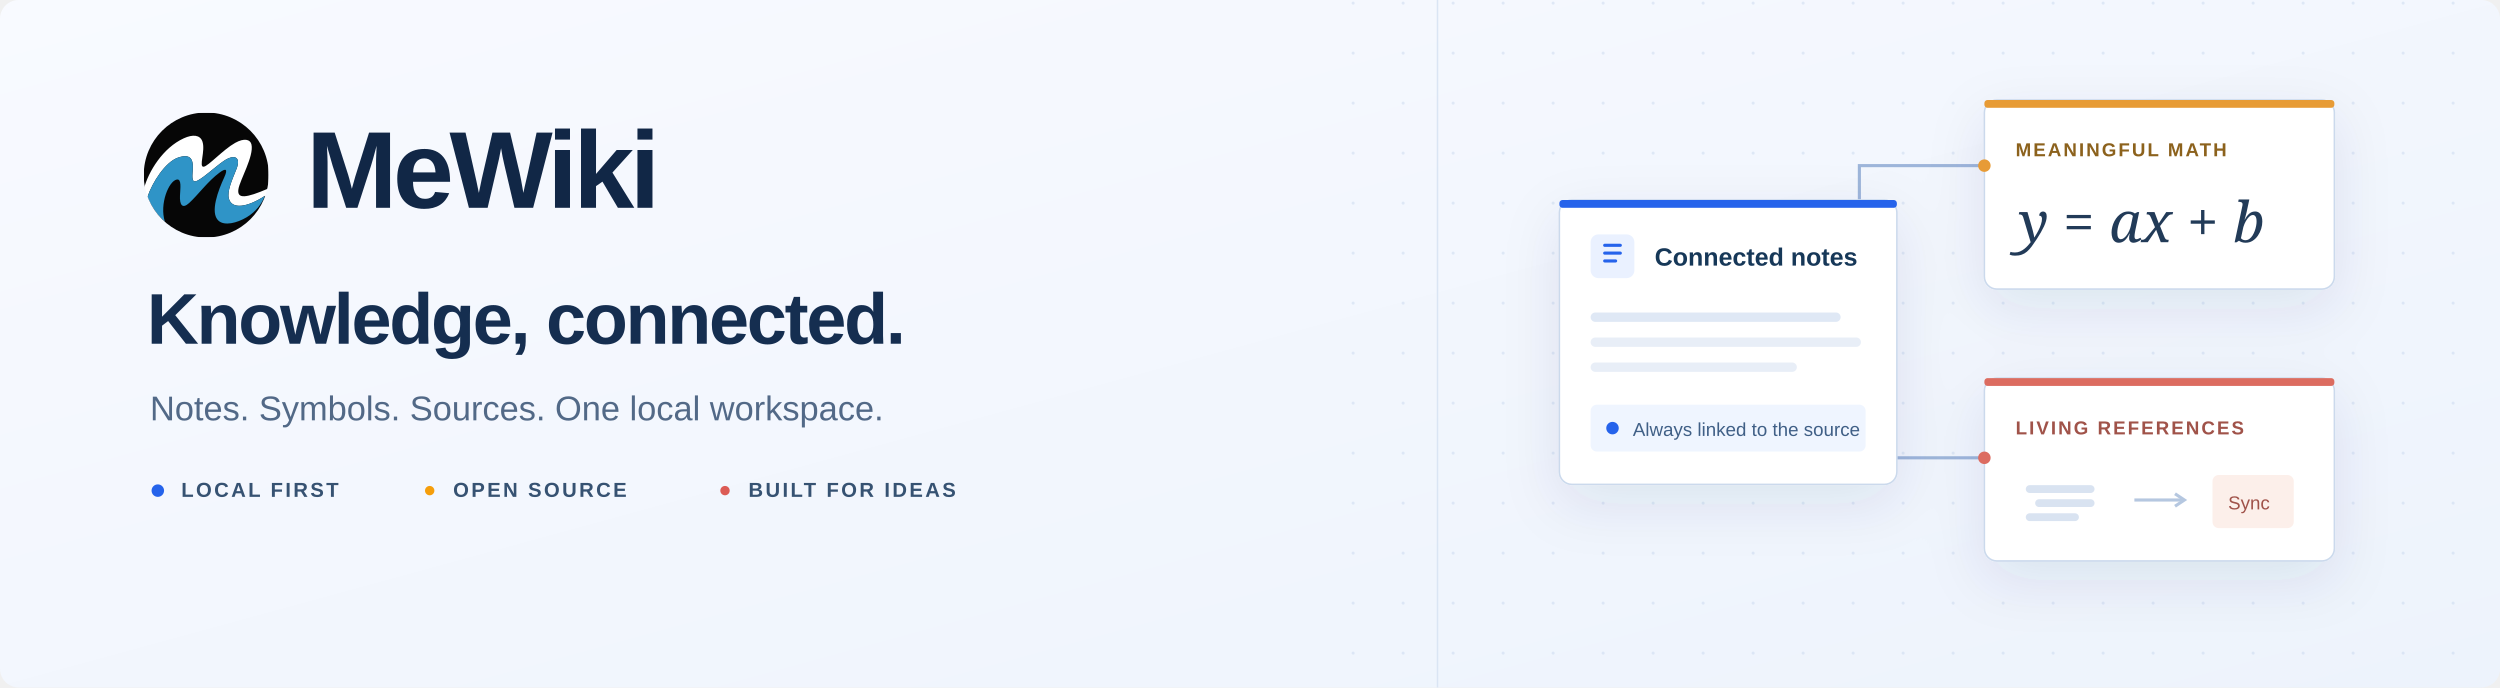
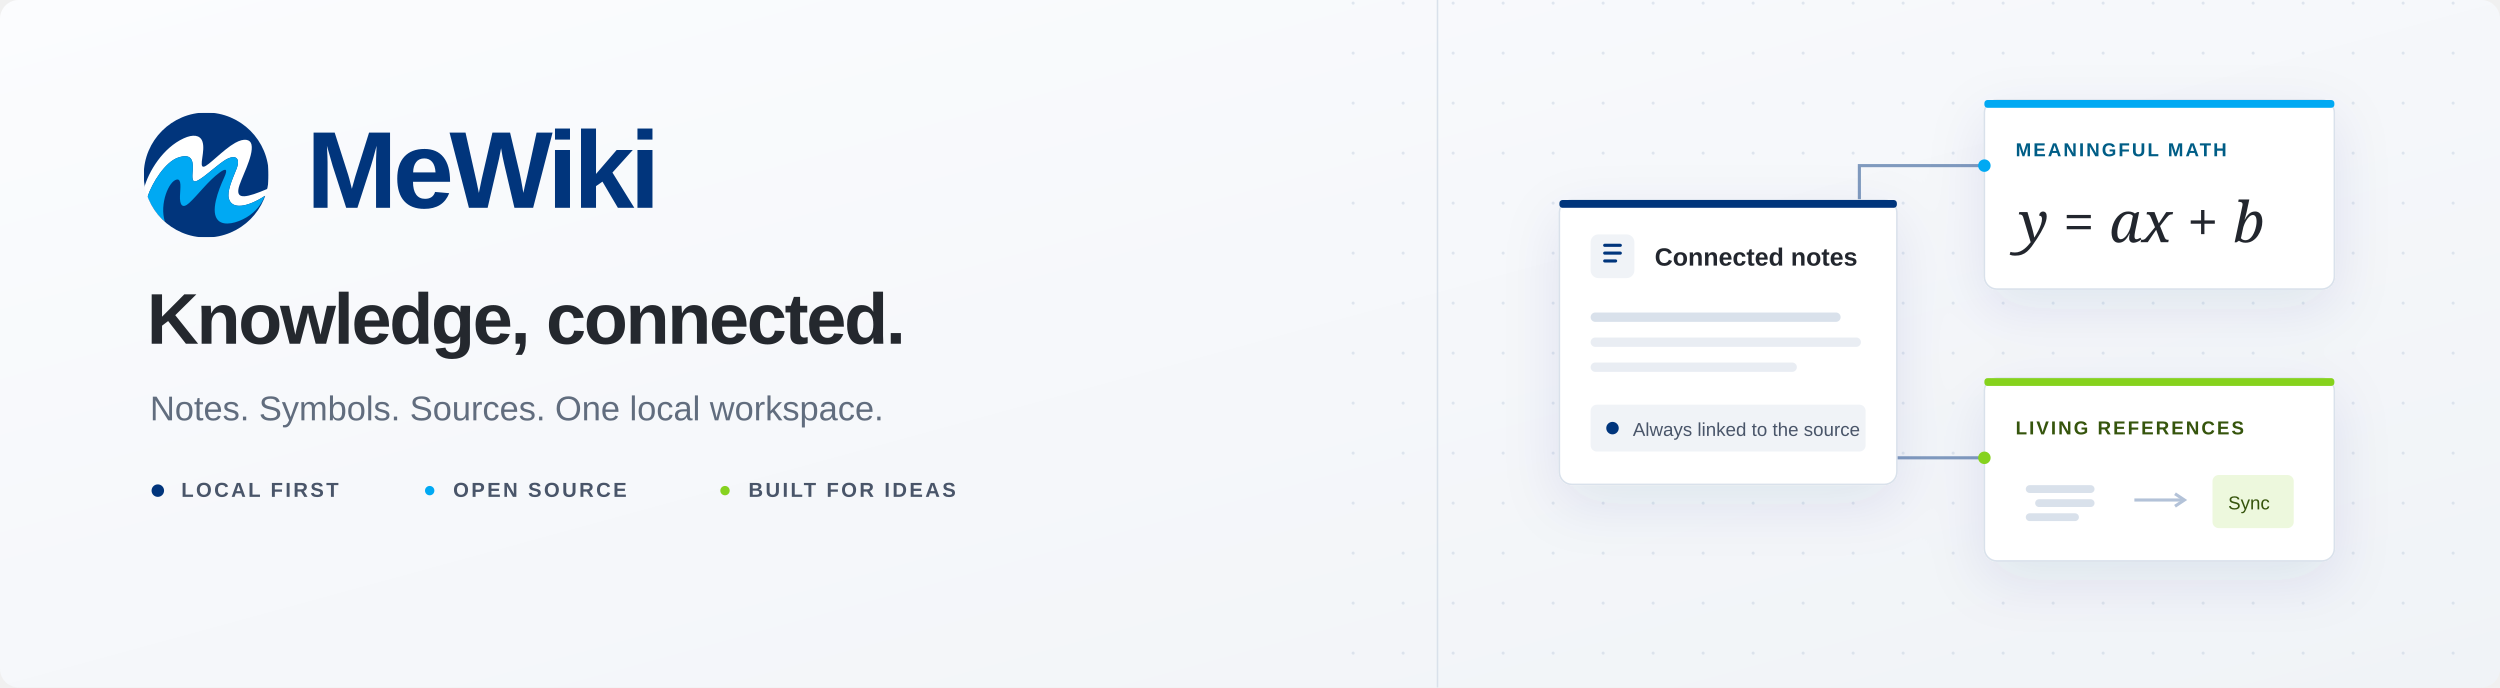
<svg xmlns="http://www.w3.org/2000/svg" width="1600" height="440" viewBox="0 0 1600 440" role="img" aria-labelledby="title description">
  <defs>
    <linearGradient id="bg" x1="0" x2="1" y2="1">
-       <stop stop-color="#f8faff" />
-       <stop offset="1" stop-color="#edf3fc" />
+       <stop stop-color="#fbfcfe" />
+       <stop offset="1" stop-color="#f0f3f7" />
    </linearGradient>
    <pattern id="grid" width="32" height="32" patternUnits="userSpaceOnUse">
-       <circle cx="2" cy="2" r="1" fill="#b8cce9" opacity=".35" />
+       <circle cx="2" cy="2" r="1" fill="#b3c2d8" opacity=".35" />
    </pattern>
    <filter id="shadow" x="-30%" y="-40%" width="170%" height="200%">
-       <feDropShadow dx="0" dy="12" stdDeviation="18" flood-color="#123268" flood-opacity=".09" />
+       <feDropShadow dx="0" dy="12" stdDeviation="18" flood-color="#01357c" flood-opacity=".09" />
    </filter>
  </defs>
  <rect width="1600" height="440" rx="12" fill="url(#bg)" />
  <rect x="850" width="750" height="440" fill="url(#grid)" />
-   <path d="M 920 0 V 440" stroke="#dae5f4" stroke-width="1" />
+   <path d="M 920 0 V 440" stroke="#d9e1eb" stroke-width="1" />
  <g transform="translate(92 72)">
    <svg width="80" height="80" viewBox="17.5 17.5 157 157">
      <defs>
        <mask id="emblem-mask" maskUnits="userSpaceOnUse" x="66.5" y="26" width="157" height="157">
          <circle cx="145" cy="104.5" r="78.5" fill="#fff" />
        </mask>
      </defs>
      <g transform="translate(-49 -8.5)">
        <g id="emblem" mask="url(#emblem-mask)">
-           <rect x="66.5" y="26" width="157" height="157" fill="#060606" />
+           <rect x="66.5" y="26" width="157" height="157" fill="#01357c" />
          <g>
            <path id="white-ribbon" fill="#fff" d="M 66.7 121.8         C 72.4 99.9 90.8 70.2 116.8 58.4         C 128.2 53.2 137.1 54.1 140.1 62.2         C 144.4 73.8 135.1 94.9 141.8 94.1         C 147.5 93.5 166.3 72.5 181.4 64.1         C 192.9 57.7 200.4 59.8 201.8 66.2         C 205.1 80.8 187.2 110.8 185.4 122.3         C 183.4 135.1 195.1 133.4 222.4 121.7         L 231 121.7 L 231 130.8 L 218.5 130.8         C 196.4 145.2 177.1 148 173.4 134.1         C 170.9 125.1 177.5 110.6 182.9 97.1         C 189.1 81.5 180.1 77.8 166.6 87.1         C 155.6 94.7 138.5 110.8 131.8 112.4         C 125.9 113.9 127.8 103.5 128.1 97.1         C 128.8 84.8 125.3 77.2 109.4 82.7         C 93.7 88.2 77.3 113.5 71.1 132.2         L 64 132.2 L 64 121.8 Z" />
-             <path id="blue-ribbon" fill="#2f94c7" d="M 71.1 132.2         C 77.3 113.5 93.7 88.2 109.4 82.7         C 125.3 77.2 128.8 84.8 128.1 97.1         C 127.8 103.5 125.9 113.9 131.8 112.4         C 138.5 110.8 155.6 94.7 166.6 87.1         C 180.1 77.8 189.1 81.5 182.9 97.1         C 177.5 110.6 170.9 125.1 173.4 134.1         C 177.1 148 196.4 145.2 218.5 130.8         C 215 140.4 207.4 150.6 195.9 157.5         C 183.3 165 168 168.6 160.5 162         C 149 151.9 160.5 122.8 167.5 107.7         C 172.5 96.9 169.8 95.5 161.8 101.4         C 147.2 112.1 134.5 129.7 123.5 139.7         C 114.7 147.7 111.5 141.6 112 130.5         C 112.4 121 114.3 109.1 108 110.2         C 98.1 111.9 86 140.7 93 163         C 82.6 154.5 75.9 143.1 71.1 132.2 Z" />
+             <path id="blue-ribbon" fill="#00a9f3" d="M 71.1 132.2         C 77.3 113.5 93.7 88.2 109.4 82.7         C 125.3 77.2 128.8 84.8 128.1 97.1         C 127.8 103.5 125.9 113.9 131.8 112.4         C 138.5 110.8 155.6 94.7 166.6 87.1         C 180.1 77.8 189.1 81.5 182.9 97.1         C 177.5 110.6 170.9 125.1 173.4 134.1         C 177.1 148 196.4 145.2 218.5 130.8         C 215 140.4 207.4 150.6 195.9 157.5         C 183.3 165 168 168.6 160.5 162         C 149 151.9 160.5 122.8 167.5 107.7         C 172.5 96.9 169.8 95.5 161.8 101.4         C 147.2 112.1 134.5 129.7 123.5 139.7         C 114.7 147.7 111.5 141.6 112 130.5         C 112.4 121 114.3 109.1 108 110.2         C 98.1 111.9 86 140.7 93 163         C 82.6 154.5 75.9 143.1 71.1 132.2 Z" />
          </g>
        </g>
      </g>
    </svg>
-     <text x="104" y="61" font-family="Segoe UI, Arial, sans-serif" font-size="70" font-weight="700" letter-spacing="-2.8" fill="#112746">MeWiki</text>
+     <text x="104" y="61" font-family="Segoe UI, Arial, sans-serif" font-size="70" font-weight="700" letter-spacing="-2.8" fill="#01357c">MeWiki</text>
  </g>
-   <text x="94" y="220" font-family="Segoe UI, Arial, sans-serif" font-size="46" font-weight="600" letter-spacing="-1.4" fill="#152e50">Knowledge, connected.</text>
-   <text x="96" y="269" font-family="Segoe UI, Arial, sans-serif" font-size="22" fill="#526987">Notes. Symbols. Sources. One local workspace.</text>
+   <text x="94" y="220" font-family="Segoe UI, Arial, sans-serif" font-size="46" font-weight="600" letter-spacing="-1.4" fill="#24282e">Knowledge, connected.</text>
+   <text x="96" y="269" font-family="Segoe UI, Arial, sans-serif" font-size="22" fill="#616d7e">Notes. Symbols. Sources. One local workspace.</text>
  <g transform="translate(96 318)" font-family="Segoe UI, Arial, sans-serif" font-size="13" font-weight="600" letter-spacing="1.5">
-     <circle cx="5" cy="-4" r="4" fill="#2563eb" />
-     <text x="20" fill="#365272">LOCAL FIRST</text>
-     <circle cx="179" cy="-4" r="3" fill="#f59e0b" />
-     <text x="194" fill="#365272">OPEN SOURCE</text>
-     <circle cx="368" cy="-4" r="3" fill="#dc5b55" />
-     <text x="383" fill="#365272">BUILT FOR IDEAS</text>
+     <circle cx="5" cy="-4" r="4" fill="#01357c" />
+     <text x="20" fill="#495569">LOCAL FIRST</text>
+     <circle cx="179" cy="-4" r="3" fill="#00a9f3" />
+     <text x="194" fill="#495569">OPEN SOURCE</text>
+     <circle cx="368" cy="-4" r="3" fill="#86d21f" />
+     <text x="383" fill="#495569">BUILT FOR IDEAS</text>
  </g>
-   <path d="M1112 144 H 1190 V 106 H 1270 M1112 190 H1205 V293 H1270" fill="none" stroke="#9db5da" stroke-width="2" />
+   <path d="M1112 144 H 1190 V 106 H 1270 M1112 190 H1205 V293 H1270" fill="none" stroke="#809abe" stroke-width="2" />
  <g font-family="Segoe UI, Arial, sans-serif" filter="url(#shadow)">
    <g transform="translate(998 128)">
-       <rect width="216" height="182" rx="8" fill="#fff" stroke="#cbd9ec" />
-       <rect x="0" y="0" width="216" height="5" rx="2" fill="#2563eb" />
-       <rect x="20" y="22" width="28" height="28" rx="5" fill="#eaf1ff" />
-       <path d="M29 29 H39 M29 34 H39 M29 39 H36" stroke="#2563eb" stroke-width="2" stroke-linecap="round" />
-       <text x="61" y="42" font-size="16" font-weight="600" fill="#173758">Connected notes</text>
-       <rect x="20" y="72" width="160" height="6" rx="3" fill="#dfe8f5" />
-       <rect x="20" y="88" width="173" height="6" rx="3" fill="#e8eef7" />
-       <rect x="20" y="104" width="132" height="6" rx="3" fill="#e8eef7" />
-       <rect x="20" y="131" width="176" height="30" rx="4" fill="#eff5ff" />
-       <circle cx="34" cy="146" r="4" fill="#2563eb" />
-       <text x="47" y="151" font-size="12" fill="#3f5f86">Always linked to the source</text>
+       <rect width="216" height="182" rx="8" fill="#fff" stroke="#d9e1eb" />
+       <rect x="0" y="0" width="216" height="5" rx="2" fill="#01357c" />
+       <rect x="20" y="22" width="28" height="28" rx="5" fill="#f0f3f7" />
+       <path d="M29 29 H39 M29 34 H39 M29 39 H36" stroke="#01357c" stroke-width="2" stroke-linecap="round" />
+       <text x="61" y="42" font-size="16" font-weight="600" fill="#24282e">Connected notes</text>
+       <rect x="20" y="72" width="160" height="6" rx="3" fill="#d9e1eb" />
+       <rect x="20" y="88" width="173" height="6" rx="3" fill="#e9edf3" />
+       <rect x="20" y="104" width="132" height="6" rx="3" fill="#e9edf3" />
+       <rect x="20" y="131" width="176" height="30" rx="4" fill="#f0f3f7" />
+       <circle cx="34" cy="146" r="4" fill="#01357c" />
+       <text x="47" y="151" font-size="12" fill="#495569">Always linked to the source</text>
    </g>
    <g transform="translate(1270 64)">
-       <rect width="224" height="121" rx="8" fill="#fff" stroke="#cbd9ec" />
-       <rect x="0" y="0" width="224" height="5" rx="2" fill="#e79b36" />
-       <text x="20" y="36" font-size="12" font-weight="600" letter-spacing="1.3" fill="#8c621f">MEANINGFUL MATH</text>
-       <text x="22" y="91" font-family="Georgia, serif" font-style="italic" font-size="36" fill="#223a58">y = ax + b</text>
+       <rect width="224" height="121" rx="8" fill="#fff" stroke="#d9e1eb" />
+       <rect x="0" y="0" width="224" height="5" rx="2" fill="#00a9f3" />
+       <text x="20" y="36" font-size="12" font-weight="600" letter-spacing="1.3" fill="#005d86">MEANINGFUL MATH</text>
+       <text x="22" y="91" font-family="Georgia, serif" font-style="italic" font-size="36" fill="#24282e">y = ax + b</text>
    </g>
    <g transform="translate(1270 242)">
-       <rect width="224" height="117" rx="8" fill="#fff" stroke="#cbd9ec" />
-       <rect x="0" y="0" width="224" height="5" rx="2" fill="#dc6c61" />
-       <text x="20" y="36" font-size="12" font-weight="600" letter-spacing="1.3" fill="#a0524a">LIVING REFERENCES</text>
-       <path d="M29 71 H68 M35 80 H68 M29 89 H58" stroke="#d9e3f1" stroke-width="5" stroke-linecap="round" />
-       <path d="M96 78 H127" stroke="#b5c7e0" stroke-width="2" />
-       <path d="M122 74 L128 78 L122 82" fill="none" stroke="#b5c7e0" stroke-width="2" />
-       <rect x="146" y="62" width="52" height="34" rx="4" fill="#fcefea" />
-       <text x="156" y="84" font-size="12" fill="#a0524a">Sync</text>
+       <rect width="224" height="117" rx="8" fill="#fff" stroke="#d9e1eb" />
+       <rect x="0" y="0" width="224" height="5" rx="2" fill="#86d21f" />
+       <text x="20" y="36" font-size="12" font-weight="600" letter-spacing="1.3" fill="#36540c">LIVING REFERENCES</text>
+       <path d="M29 71 H68 M35 80 H68 M29 89 H58" stroke="#d9e1eb" stroke-width="5" stroke-linecap="round" />
+       <path d="M96 78 H127" stroke="#b3c2d8" stroke-width="2" />
+       <path d="M122 74 L128 78 L122 82" fill="none" stroke="#b3c2d8" stroke-width="2" />
+       <rect x="146" y="62" width="52" height="34" rx="4" fill="#edf8dd" />
+       <text x="156" y="84" font-size="12" fill="#36540c">Sync</text>
    </g>
  </g>
-   <circle cx="1270" cy="106" r="4" fill="#e79b36" />
-   <circle cx="1270" cy="293" r="4" fill="#dc6c61" />
+   <circle cx="1270" cy="106" r="4" fill="#00a9f3" />
+   <circle cx="1270" cy="293" r="4" fill="#86d21f" />
</svg>
